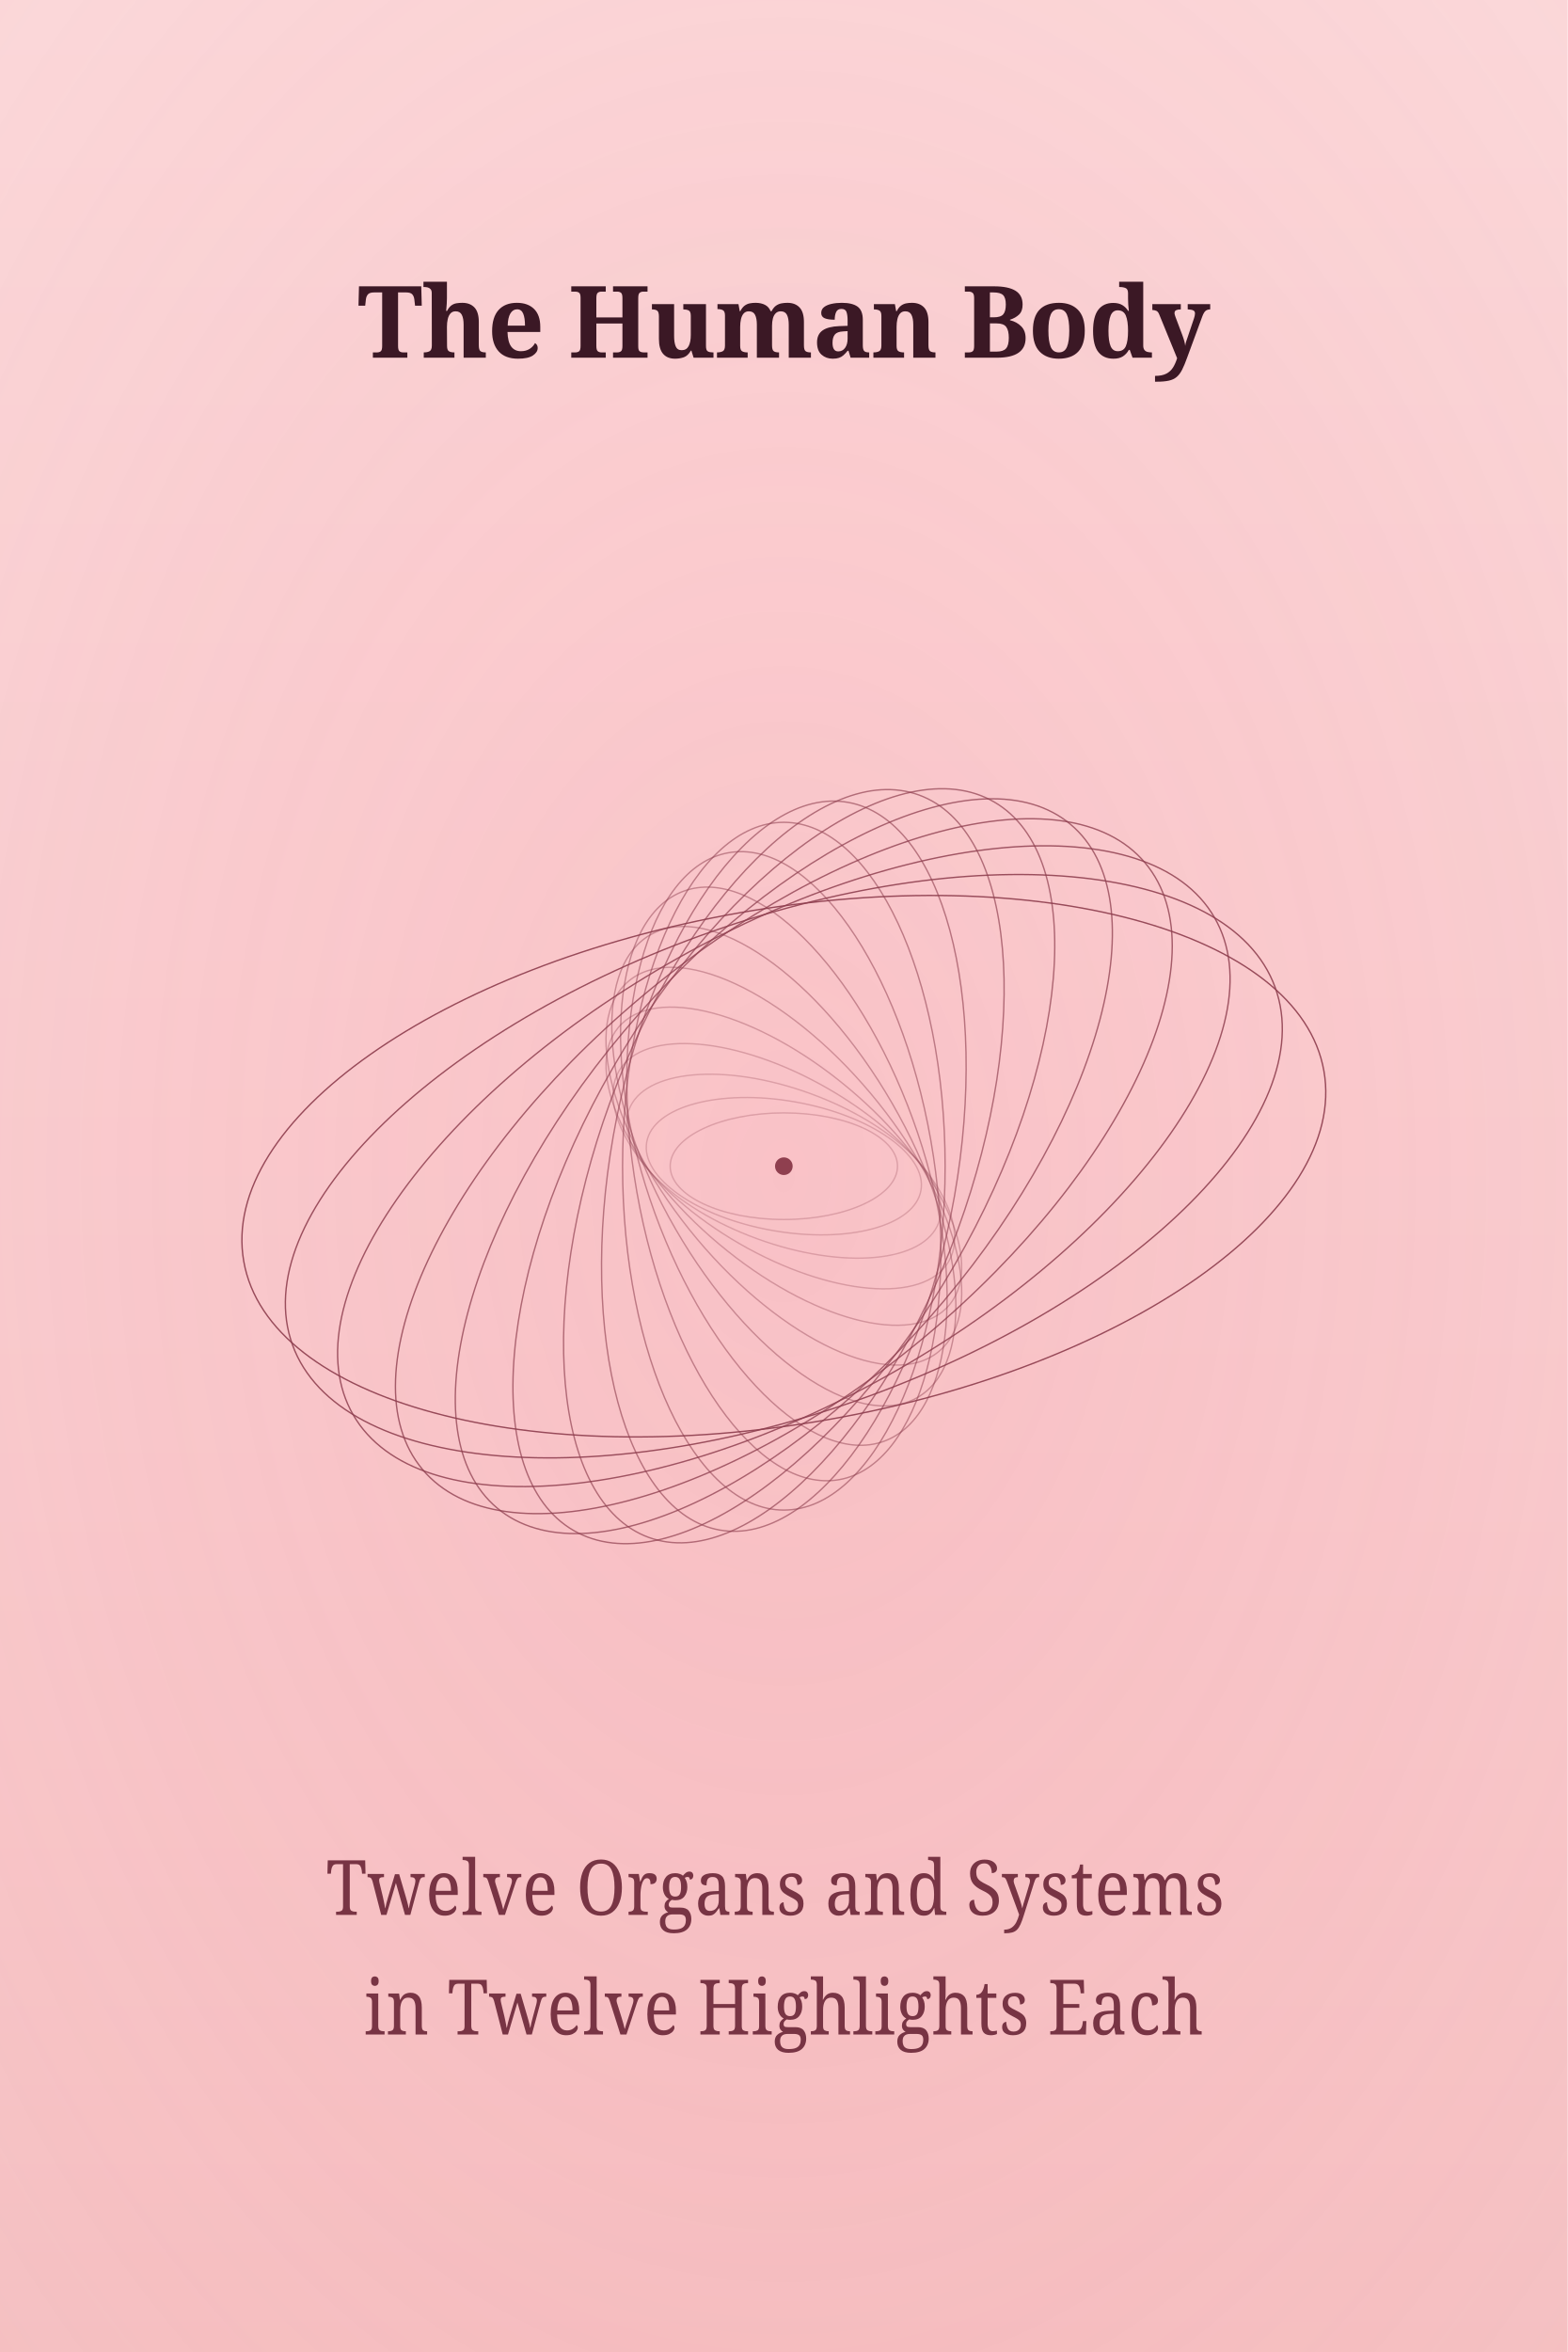
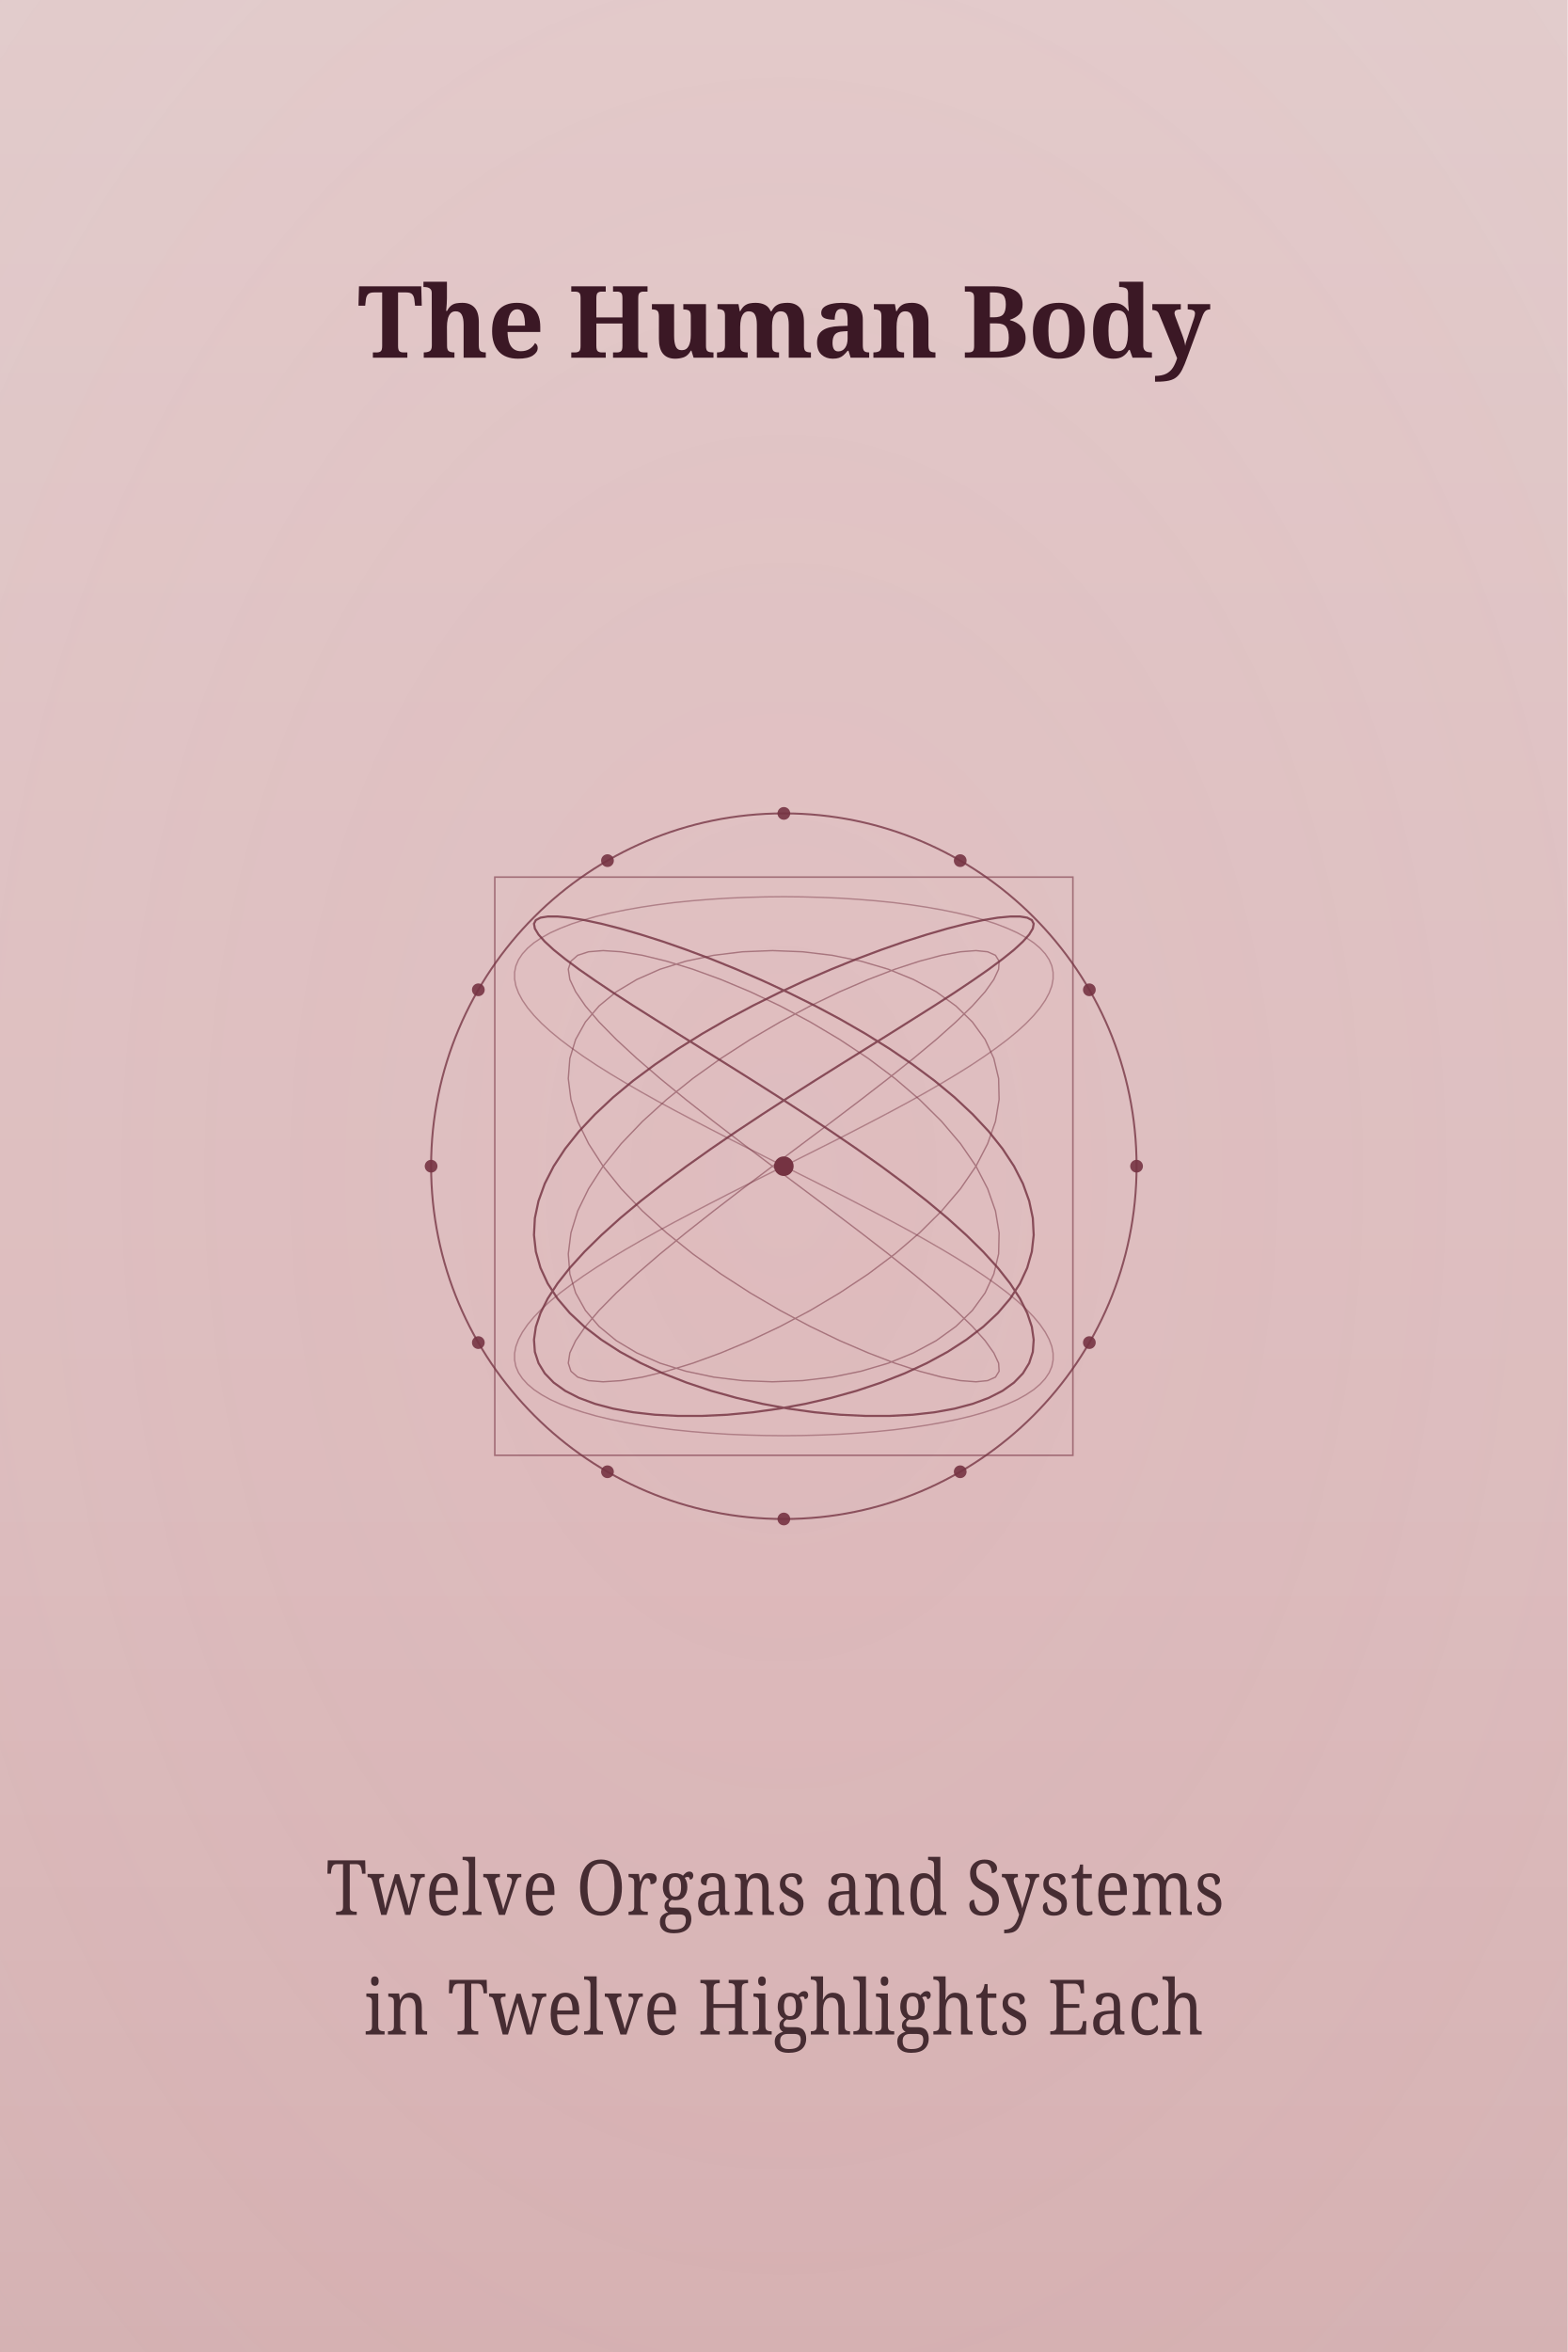
<svg xmlns="http://www.w3.org/2000/svg" viewBox="0 0 1600 2400" width="100%" height="100%">
  <defs>
    <linearGradient id="bg-the-human-body" x1="0%" y1="0%" x2="0%" y2="100%">
-       <stop offset="0%" stop-color="#fbdbdc" />
-       <stop offset="60%" stop-color="#f8cfd1" />
-       <stop offset="100%" stop-color="#f5c3c4" />
+       <stop offset="0%" stop-color="#e2cccc" />
+       <stop offset="60%" stop-color="#dcbfc0" />
+       <stop offset="100%" stop-color="#d5b2b3" />
    </linearGradient>
    <radialGradient id="halo-the-human-body" cx="50%" cy="50%" r="75%">
-       <stop offset="0%" stop-color="#fb7185" stop-opacity="0.16" />
-       <stop offset="55%" stop-color="#fb7185" stop-opacity="0.09" />
-       <stop offset="100%" stop-color="#fb7185" stop-opacity="0.03" />
+       <stop offset="0%" stop-color="#fb7185" stop-opacity="0.06" />
+       <stop offset="55%" stop-color="#fb7185" stop-opacity="0.03" />
+       <stop offset="100%" stop-color="#fb7185" stop-opacity="0.00" />
    </radialGradient>
  </defs>
  <rect width="1600" height="2400" fill="url(#bg-the-human-body)" />
  <rect width="1600" height="2400" fill="url(#halo-the-human-body)" />
  <g text-anchor="middle">
    <text x="800" y="365" font-family="'Literata', Georgia, serif" font-size="102" font-weight="700" letter-spacing="-0.01em" fill="#3b1825">The Human Body</text>
  </g>
-   <g class="emblem-harmonic" transform="translate(0, -210)">
-     <ellipse cx="800" cy="1400" rx="116.0" ry="54.4" transform="rotate(0 800 1400)" stroke="#8f3f4f" stroke-width="1.4" fill="none" opacity="0.28" />
-     <ellipse cx="800" cy="1400" rx="142.1" ry="66.6" transform="rotate(10 800 1400)" stroke="#8f3f4f" stroke-width="1.4" fill="none" opacity="0.28" />
-     <ellipse cx="800" cy="1400" rx="168.2" ry="78.9" transform="rotate(20 800 1400)" stroke="#8f3f4f" stroke-width="1.4" fill="none" opacity="0.28" />
-     <ellipse cx="800" cy="1400" rx="194.3" ry="91.1" transform="rotate(30 800 1400)" stroke="#8f3f4f" stroke-width="1.4" fill="none" opacity="0.31" />
-     <ellipse cx="800" cy="1400" rx="220.4" ry="103.4" transform="rotate(40 800 1400)" stroke="#8f3f4f" stroke-width="1.4" fill="none" opacity="0.36" />
-     <ellipse cx="800" cy="1400" rx="246.5" ry="115.6" transform="rotate(50 800 1400)" stroke="#8f3f4f" stroke-width="1.4" fill="none" opacity="0.40" />
-     <ellipse cx="800" cy="1400" rx="272.6" ry="127.8" transform="rotate(60 800 1400)" stroke="#8f3f4f" stroke-width="1.4" fill="none" opacity="0.45" />
-     <ellipse cx="800" cy="1400" rx="298.7" ry="140.1" transform="rotate(70 800 1400)" stroke="#8f3f4f" stroke-width="1.4" fill="none" opacity="0.49" />
-     <ellipse cx="800" cy="1400" rx="324.8" ry="152.3" transform="rotate(80 800 1400)" stroke="#8f3f4f" stroke-width="1.4" fill="none" opacity="0.53" />
-     <ellipse cx="800" cy="1400" rx="350.9" ry="164.6" transform="rotate(90 800 1400)" stroke="#8f3f4f" stroke-width="1.4" fill="none" opacity="0.57" />
-     <ellipse cx="800" cy="1400" rx="377.0" ry="176.8" transform="rotate(100 800 1400)" stroke="#8f3f4f" stroke-width="1.4" fill="none" opacity="0.62" />
-     <ellipse cx="800" cy="1400" rx="403.1" ry="189.0" transform="rotate(110 800 1400)" stroke="#8f3f4f" stroke-width="1.4" fill="none" opacity="0.67" />
-     <ellipse cx="800" cy="1400" rx="429.2" ry="201.3" transform="rotate(120 800 1400)" stroke="#8f3f4f" stroke-width="1.4" fill="none" opacity="0.71" />
-     <ellipse cx="800" cy="1400" rx="455.3" ry="213.5" transform="rotate(130 800 1400)" stroke="#8f3f4f" stroke-width="1.4" fill="none" opacity="0.75" />
-     <ellipse cx="800" cy="1400" rx="481.4" ry="225.8" transform="rotate(140 800 1400)" stroke="#8f3f4f" stroke-width="1.4" fill="none" opacity="0.79" />
-     <ellipse cx="800" cy="1400" rx="507.5" ry="238.0" transform="rotate(150 800 1400)" stroke="#8f3f4f" stroke-width="1.4" fill="none" opacity="0.84" />
-     <ellipse cx="800" cy="1400" rx="533.6" ry="250.2" transform="rotate(160 800 1400)" stroke="#8f3f4f" stroke-width="1.4" fill="none" opacity="0.89" />
-     <ellipse cx="800" cy="1400" rx="559.7" ry="262.5" transform="rotate(170 800 1400)" stroke="#8f3f4f" stroke-width="1.4" fill="none" opacity="0.92" />
-     <circle cx="800" cy="1400" r="9" fill="#8f3f4f" />
+   <g class="emblem-vitruvian" transform="translate(0, -210)">
+     <circle cx="800" cy="1400" r="360" stroke="#753342" stroke-width="2.0" fill="none" opacity="0.78" />
+     <rect x="505" y="1105" width="590" height="590" stroke="#753342" stroke-width="1.6" fill="none" opacity="0.58" />
+     <polyline points="899.3,1400.0 923.3,1417.8 946.0,1435.5 967.0,1453.0 986.2,1470.3 1003.4,1487.2 1018.4,1503.7 1031.0,1519.7 1041.0,1535.1 1048.4,1549.9 1053.1,1563.9 1055.0,1577.1 1054.1,1589.5 1050.4,1600.9 1044.0,1611.4 1034.9,1620.8 1023.2,1629.2 1009.1,1636.4 992.7,1642.5 974.2,1647.4 953.8,1651.1 931.6,1653.6 908.1,1654.8 883.4,1654.8 857.7,1653.6 831.4,1651.1 804.8,1647.4 778.1,1642.5 751.7,1636.4 725.8,1629.2 700.7,1620.8 676.7,1611.4 654.0,1600.9 633.0,1589.5 613.8,1577.1 596.6,1563.9 581.6,1549.9 569.0,1535.1 559.0,1519.7 551.6,1503.7 546.9,1487.2 545.0,1470.3 545.9,1453.0 549.6,1435.5 556.0,1417.8 565.1,1400.0 576.8,1382.2 590.9,1364.5 607.3,1347.0 625.8,1329.7 646.2,1312.8 668.4,1296.3 691.9,1280.3 716.6,1264.9 742.3,1250.1 768.6,1236.1 795.2,1222.9 821.9,1210.5 848.3,1199.1 874.2,1188.6 899.3,1179.2 923.3,1170.8 946.0,1163.6 967.0,1157.5 986.2,1152.6 1003.4,1148.9 1018.4,1146.4 1031.0,1145.2 1041.0,1145.2 1048.4,1146.4 1053.1,1148.9 1055.0,1152.6 1054.1,1157.5 1050.4,1163.6 1044.0,1170.8 1034.9,1179.2 1023.2,1188.6 1009.1,1199.1 992.7,1210.5 974.2,1222.9 953.8,1236.1 931.6,1250.1 908.1,1264.9 883.4,1280.3 857.7,1296.3 831.4,1312.8 804.8,1329.7 778.1,1347.0 751.7,1364.5 725.8,1382.2 700.7,1400.0 676.7,1417.8 654.0,1435.5 633.0,1453.0 613.8,1470.3 596.6,1487.2 581.6,1503.7 569.0,1519.7 559.0,1535.1 551.6,1549.9 546.9,1563.9 545.0,1577.1 545.9,1589.5 549.6,1600.9 556.0,1611.4 565.1,1620.8 576.8,1629.2 590.9,1636.4 607.3,1642.5 625.8,1647.4 646.2,1651.1 668.4,1653.6 691.9,1654.8 716.6,1654.8 742.3,1653.6 768.6,1651.1 795.2,1647.4 821.9,1642.5 848.3,1636.4 874.2,1629.2 899.3,1620.8 923.3,1611.4 946.0,1600.9 967.0,1589.5 986.2,1577.1 1003.4,1563.9 1018.4,1549.9 1031.0,1535.1 1041.0,1519.7 1048.4,1503.7 1053.1,1487.2 1055.0,1470.3 1054.1,1453.0 1050.4,1435.5 1044.0,1417.8 1034.9,1400.0 1023.2,1382.2 1009.1,1364.5 992.7,1347.0 974.2,1329.7 953.8,1312.8 931.6,1296.3 908.1,1280.3 883.4,1264.9 857.7,1250.1 831.4,1236.1 804.8,1222.9 778.1,1210.5 751.7,1199.1 725.8,1188.6 700.7,1179.2 676.7,1170.8 654.0,1163.6 633.0,1157.5 613.8,1152.6 596.6,1148.9 581.6,1146.4 569.0,1145.2 559.0,1145.2 551.6,1146.4 546.9,1148.9 545.0,1152.6 545.9,1157.5 549.6,1163.6 556.0,1170.8 565.1,1179.2 576.8,1188.6 590.9,1199.1 607.3,1210.5 625.8,1222.9 646.2,1236.1 668.4,1250.1 691.9,1264.9 716.6,1280.3 742.3,1296.3 768.6,1312.8 795.2,1329.7 821.9,1347.0 848.3,1364.5 874.2,1382.2 899.3,1400.0" stroke="#753342" stroke-width="2.2" fill="none" opacity="0.82" />
+     <polyline points="996.1,1400.0 1008.0,1423.0 1016.0,1445.7 1019.7,1468.0 1019.2,1489.5 1014.3,1510.0 1005.4,1529.3 992.4,1547.2 975.6,1563.5 955.5,1578.0 932.3,1590.5 906.6,1601.0 878.8,1609.2 849.4,1615.2 819.1,1618.8 788.4,1620.0 757.9,1618.8 728.3,1615.2 700.0,1609.2 673.7,1601.0 649.9,1590.5 629.0,1578.0 611.4,1563.5 597.5,1547.2 587.5,1529.3 581.6,1510.0 580.0,1489.5 582.7,1468.0 589.6,1445.7 600.7,1423.0 615.5,1400.0 634.0,1377.0 655.7,1354.3 680.3,1332.0 707.1,1310.5 735.8,1290.0 765.7,1270.7 796.3,1252.8 826.9,1236.5 857.0,1222.0 886.1,1209.5 913.4,1199.0 938.5,1190.8 961.0,1184.8 980.3,1181.2 996.1,1180.0 1008.0,1181.2 1016.0,1184.8 1019.7,1190.8 1019.2,1199.0 1014.3,1209.5 1005.4,1222.0 992.4,1236.5 975.6,1252.8 955.5,1270.7 932.3,1290.0 906.6,1310.5 878.8,1332.0 849.4,1354.3 819.1,1377.0 788.4,1400.0 757.9,1423.0 728.3,1445.7 700.0,1468.0 673.7,1489.5 649.9,1510.0 629.0,1529.3 611.4,1547.2 597.5,1563.5 587.5,1578.0 581.6,1590.5 580.0,1601.0 582.7,1609.2 589.6,1615.2 600.7,1618.8 615.5,1620.0 634.0,1618.8 655.7,1615.2 680.3,1609.2 707.1,1601.0 735.8,1590.5 765.7,1578.0 796.3,1563.5 826.9,1547.2 857.0,1529.3 886.1,1510.0 913.4,1489.5 938.5,1468.0 961.0,1445.7 980.3,1423.0 996.1,1400.0 1008.0,1377.0 1016.0,1354.3 1019.7,1332.0 1019.2,1310.5 1014.3,1290.0 1005.4,1270.7 992.4,1252.8 975.6,1236.5 955.5,1222.0 932.3,1209.5 906.6,1199.0 878.8,1190.8 849.4,1184.8 819.1,1181.2 788.4,1180.0 757.9,1181.2 728.3,1184.8 700.0,1190.8 673.7,1199.0 649.9,1209.5 629.0,1222.0 611.4,1236.5 597.5,1252.8 587.5,1270.7 581.6,1290.0 580.0,1310.5 582.7,1332.0 589.6,1354.3 600.7,1377.0 615.5,1400.0 634.0,1423.0 655.7,1445.7 680.3,1468.0 707.1,1489.5 735.8,1510.0 765.7,1529.3 796.3,1547.2 826.9,1563.5 857.0,1578.0 886.1,1590.5 913.4,1601.0 938.5,1609.2 961.0,1615.2 980.3,1618.8 996.1,1620.0 1008.0,1618.8 1016.0,1615.2 1019.7,1609.2 1019.2,1601.0 1014.3,1590.5 1005.4,1578.0 992.4,1563.5 975.6,1547.2 955.5,1529.3 932.3,1510.0 906.6,1489.5 878.8,1468.0 849.4,1445.7 819.1,1423.0 788.4,1400.0 757.9,1377.0 728.3,1354.3 700.0,1332.0 673.7,1310.5 649.9,1290.0 629.0,1270.7 611.4,1252.8 597.5,1236.5 587.5,1222.0 581.6,1209.5 580.0,1199.0 582.7,1190.8 589.6,1184.8 600.7,1181.2 615.5,1180.0 634.0,1181.2 655.7,1184.8 680.3,1190.8 707.1,1199.0 735.8,1209.5 765.7,1222.0 796.3,1236.5 826.9,1252.8 857.0,1270.7 886.1,1290.0 913.4,1310.5 938.5,1332.0 961.0,1354.3 980.3,1377.0 996.1,1400.0" stroke="#753342" stroke-width="1.4" fill="none" opacity="0.52" />
+     <polyline points="800.0,1400.0 819.2,1409.6 838.3,1419.2 857.2,1428.7 875.8,1438.3 894.1,1447.8 911.9,1457.2 929.1,1466.5 945.7,1475.8 961.6,1485.0 976.8,1494.1 991.0,1503.0 1004.4,1511.9 1016.7,1520.6 1028.0,1529.1 1038.2,1537.5 1047.2,1545.7 1055.0,1553.8 1061.5,1561.6 1066.8,1569.3 1070.8,1576.8 1073.5,1584.0 1074.8,1591.0 1074.8,1597.8 1073.5,1604.4 1070.8,1610.7 1066.8,1616.7 1061.5,1622.5 1055.0,1628.0 1047.2,1633.2 1038.2,1638.2 1028.0,1642.8 1016.7,1647.2 1004.4,1651.2 991.0,1655.0 976.8,1658.4 961.6,1661.5 945.7,1664.3 929.1,1666.8 911.9,1669.0 894.1,1670.8 875.8,1672.3 857.2,1673.5 838.3,1674.3 819.2,1674.8 800.0,1675.0 780.8,1674.8 761.7,1674.3 742.8,1673.5 724.2,1672.3 705.9,1670.8 688.1,1669.0 670.9,1666.8 654.3,1664.3 638.4,1661.5 623.2,1658.4 609.0,1655.0 595.6,1651.2 583.3,1647.2 572.0,1642.8 561.8,1638.2 552.8,1633.2 545.0,1628.0 538.5,1622.5 533.2,1616.7 529.2,1610.7 526.5,1604.4 525.2,1597.8 525.2,1591.0 526.5,1584.0 529.2,1576.8 533.2,1569.3 538.5,1561.6 545.0,1553.8 552.8,1545.7 561.8,1537.5 572.0,1529.1 583.3,1520.6 595.6,1511.9 609.0,1503.0 623.2,1494.1 638.4,1485.0 654.3,1475.8 670.9,1466.5 688.1,1457.2 705.9,1447.8 724.2,1438.3 742.8,1428.7 761.7,1419.2 780.8,1409.6 800.0,1400.0 819.2,1390.4 838.3,1380.8 857.2,1371.3 875.8,1361.7 894.1,1352.2 911.9,1342.8 929.1,1333.5 945.7,1324.2 961.6,1315.0 976.8,1305.9 991.0,1297.0 1004.4,1288.1 1016.7,1279.4 1028.0,1270.9 1038.2,1262.5 1047.2,1254.3 1055.0,1246.2 1061.5,1238.4 1066.8,1230.7 1070.8,1223.2 1073.5,1216.0 1074.8,1209.0 1074.8,1202.2 1073.5,1195.6 1070.8,1189.3 1066.8,1183.3 1061.5,1177.5 1055.0,1172.0 1047.2,1166.8 1038.2,1161.8 1028.0,1157.2 1016.7,1152.8 1004.4,1148.8 991.0,1145.0 976.8,1141.6 961.6,1138.5 945.7,1135.7 929.1,1133.2 911.9,1131.0 894.1,1129.2 875.8,1127.7 857.2,1126.5 838.3,1125.7 819.2,1125.2 800.0,1125.0 780.8,1125.2 761.7,1125.7 742.8,1126.5 724.2,1127.7 705.9,1129.2 688.1,1131.0 670.9,1133.2 654.3,1135.7 638.4,1138.5 623.2,1141.6 609.0,1145.0 595.6,1148.8 583.3,1152.8 572.0,1157.2 561.8,1161.8 552.8,1166.8 545.0,1172.0 538.5,1177.5 533.2,1183.3 529.2,1189.3 526.5,1195.6 525.2,1202.2 525.2,1209.0 526.5,1216.0 529.2,1223.2 533.2,1230.7 538.5,1238.4 545.0,1246.2 552.8,1254.3 561.8,1262.5 572.0,1270.9 583.3,1279.4 595.6,1288.1 609.0,1297.0 623.2,1305.9 638.4,1315.0 654.3,1324.2 670.9,1333.5 688.1,1342.8 705.9,1352.2 724.2,1361.7 742.8,1371.3 761.7,1380.8 780.8,1390.4 800.0,1400.0" stroke="#753342" stroke-width="1.4" fill="none" opacity="0.45" />
+     <circle cx="800.0" cy="1040.0" r="6.5" fill="#753342" opacity="0.90" />
+     <circle cx="980.0" cy="1088.2" r="6.5" fill="#753342" opacity="0.90" />
+     <circle cx="1111.8" cy="1220.0" r="6.5" fill="#753342" opacity="0.90" />
+     <circle cx="1160.0" cy="1400.0" r="6.5" fill="#753342" opacity="0.90" />
+     <circle cx="1111.8" cy="1580.0" r="6.5" fill="#753342" opacity="0.90" />
+     <circle cx="980.0" cy="1711.8" r="6.5" fill="#753342" opacity="0.90" />
+     <circle cx="800.0" cy="1760.0" r="6.5" fill="#753342" opacity="0.90" />
+     <circle cx="620.0" cy="1711.8" r="6.5" fill="#753342" opacity="0.90" />
+     <circle cx="488.2" cy="1580.0" r="6.5" fill="#753342" opacity="0.90" />
+     <circle cx="440.0" cy="1400.0" r="6.5" fill="#753342" opacity="0.90" />
+     <circle cx="488.2" cy="1220.0" r="6.5" fill="#753342" opacity="0.90" />
+     <circle cx="620.0" cy="1088.2" r="6.5" fill="#753342" opacity="0.90" />
+     <circle cx="800" cy="1400" r="10" fill="#753342" />
  </g>
  <g text-anchor="middle" transform="translate(800, 0) scale(0.87, 1) translate(-800, 0)">
-     <text x="800" y="1954" font-family="'Literata', Georgia, serif" font-size="78" font-weight="400" letter-spacing="0.01em" fill="#783444">
+     <text x="800" y="1954" font-family="'Literata', Georgia, serif" font-size="78" font-weight="400" letter-spacing="0.01em" fill="#462c32">
      <tspan x="800" dy="0">Twelve Organs and Systems</tspan>
      <tspan x="800" dy="122">in Twelve Highlights Each</tspan>
    </text>
  </g>
</svg>
